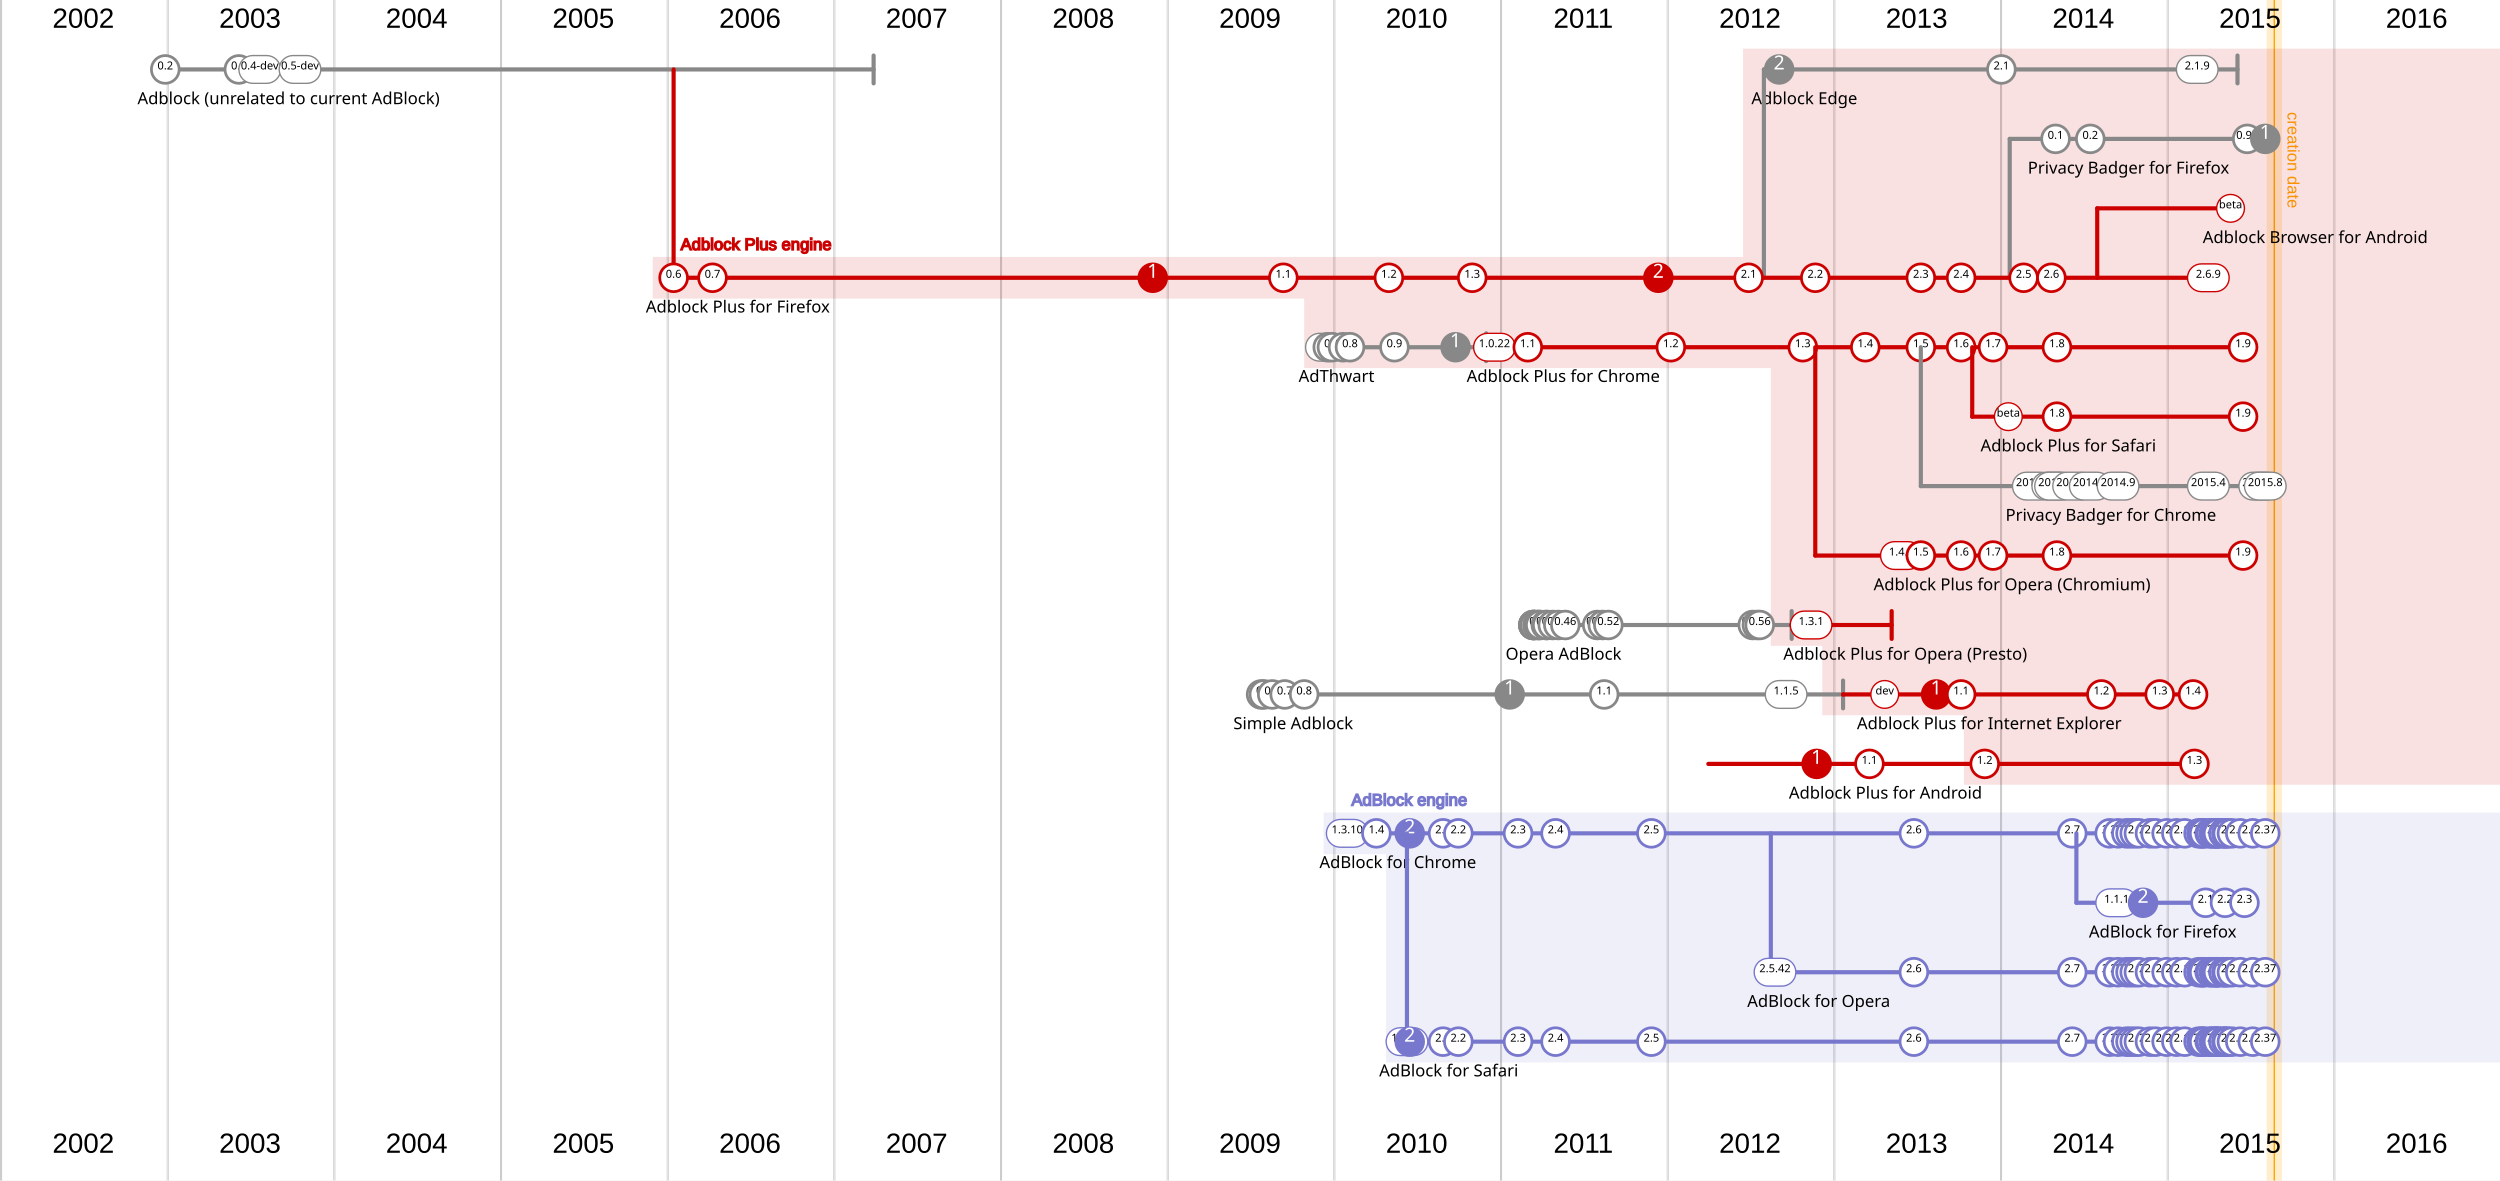
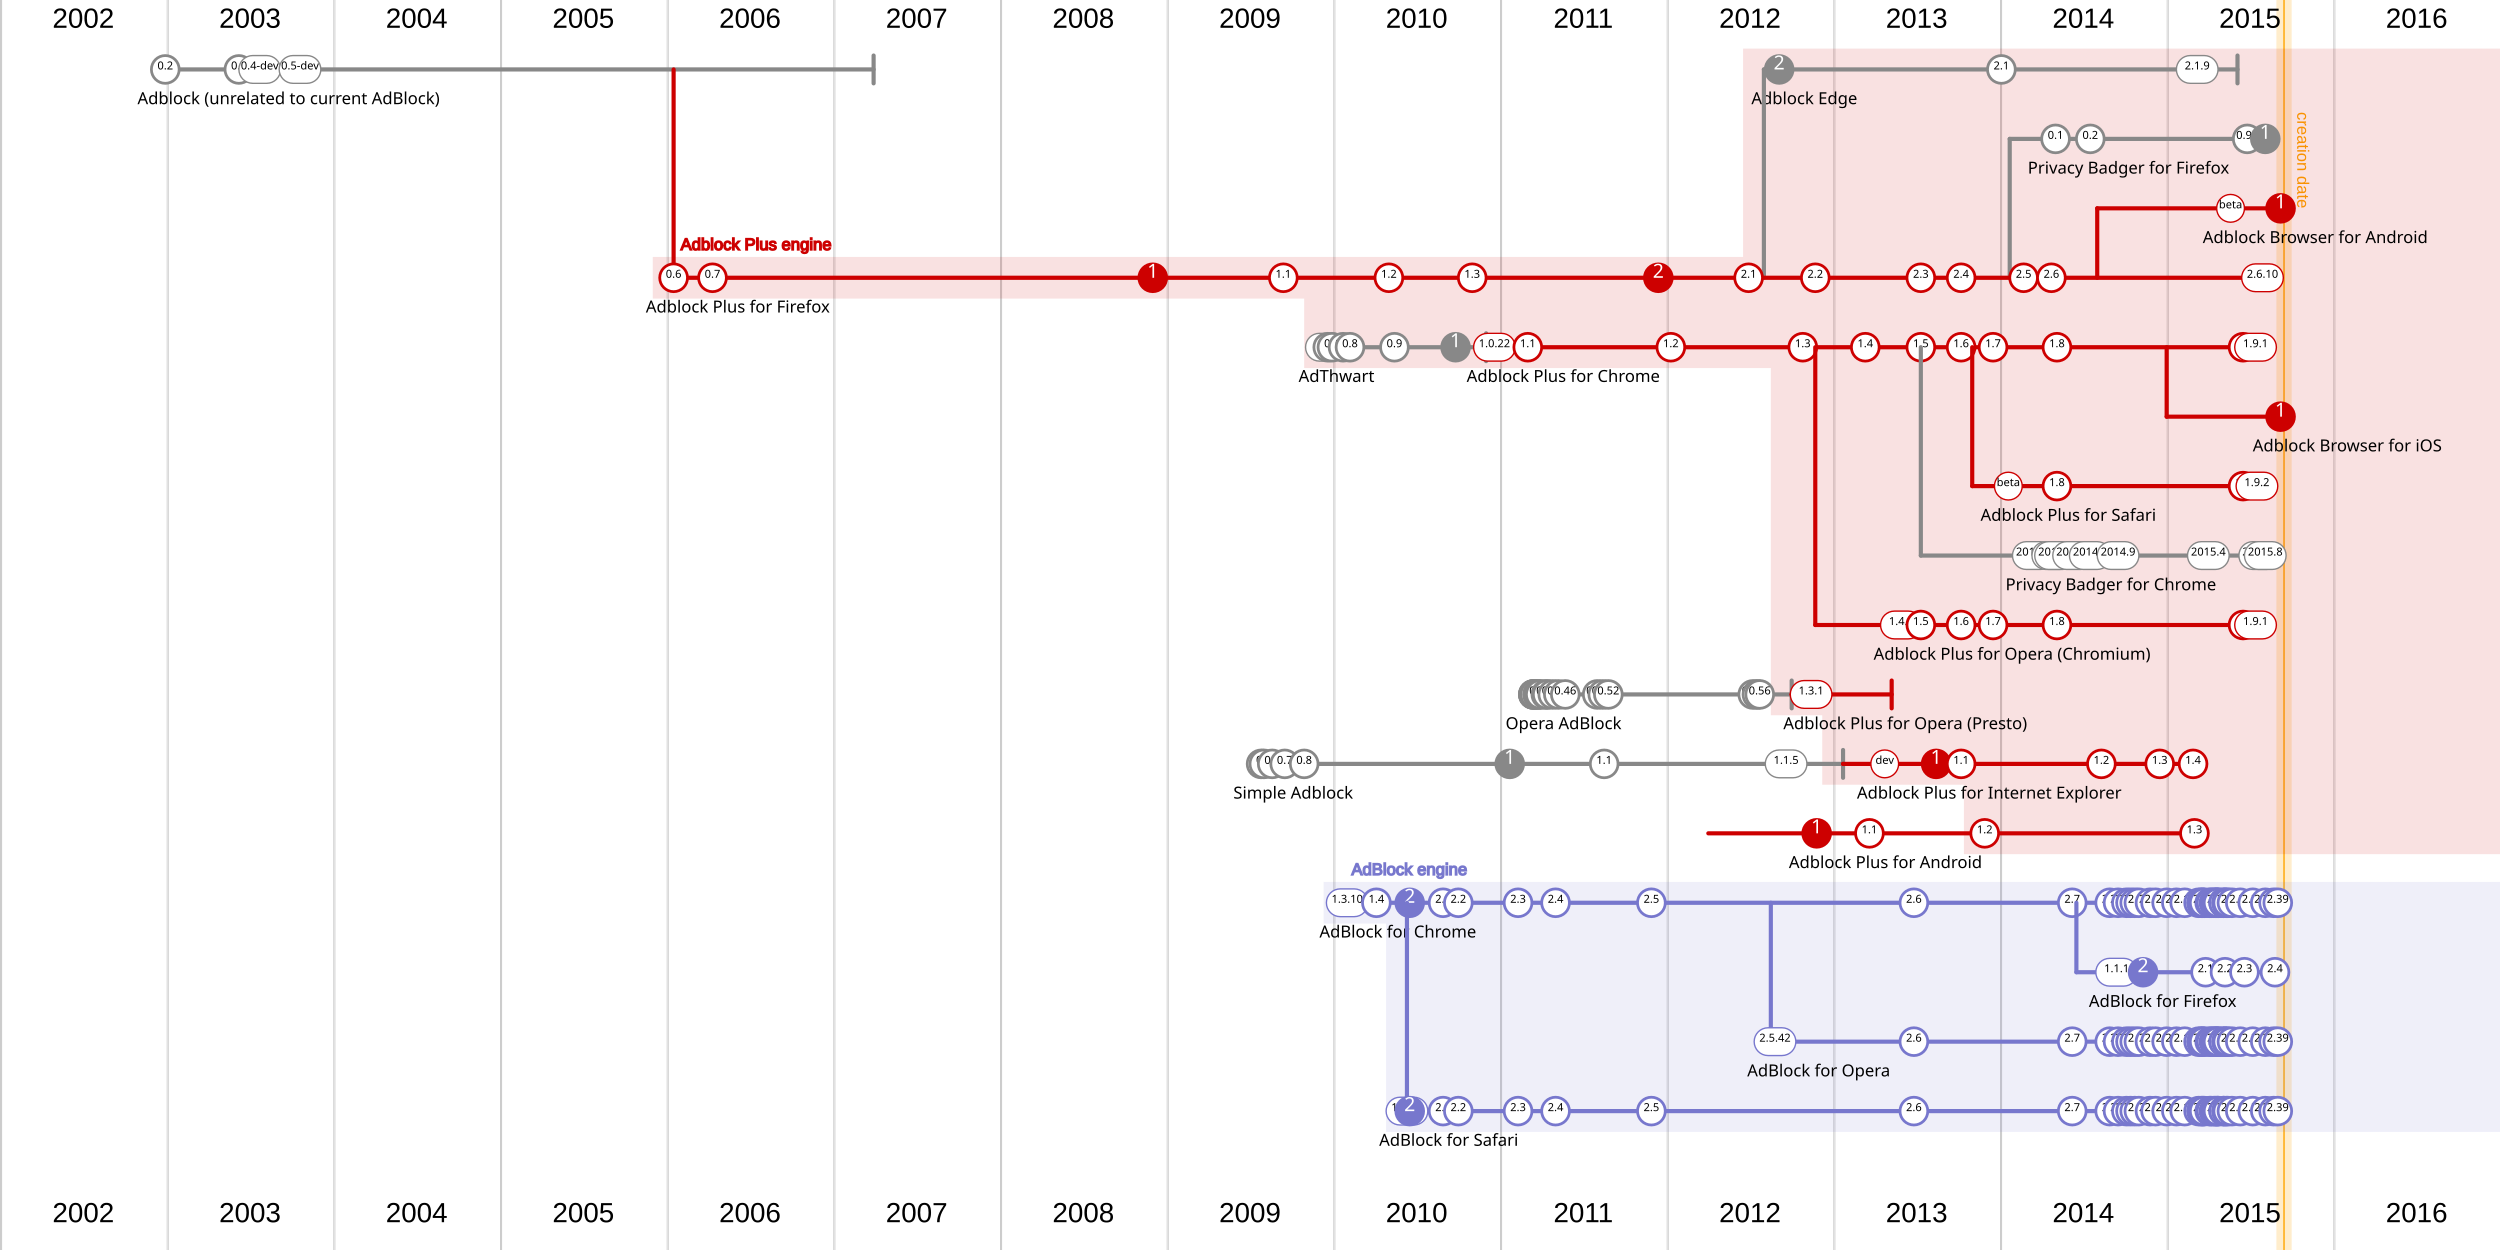
- <svg xmlns="http://www.w3.org/2000/svg" xmlns:xlink="http://www.w3.org/1999/xlink" width="1800" height="850">
+ <svg xmlns="http://www.w3.org/2000/svg" xmlns:xlink="http://www.w3.org/1999/xlink" width="1800" height="900">
  <defs>
    <style type="text/css">
      @namespace xlink url(http://www.w3.org/1999/xlink);
      
      text {
        font-family: "Arial", sans-serif;
        text-align: center;
        color: black;
      }
      
      line {
        stroke-linecap: round;
        stroke-width: 3px;
      }
      
      circle {
        stroke-width: 2px;
        fill: white;
      }
      
      #yearlabels text {
        font-size: 20px;
        text-anchor: middle;
      }
      
      .adblocker, .engine {
        font-size: 12px;
        font-family: sans-serif;
      }
      
      .engine {
        text-anchor: end;
        font-style: italic;
        font-weight: bold;
      }
      
      #longver {
        fill: white;
        transform: translate(-15px, -10px);
      }
      
      use[xlink|href="#longver"] {
        stroke-width: 2px;
      }
      
      .engine-none line,
      .engine-none circle,
      .engine-none use {
        stroke: #888;
      }
      
      .engine-none .version.release-major circle {
        fill: #888;
      }
      
      .engine-adblockplus-core line,
      .engine-adblockplus-core circle,
      .engine-adblockplus-core use {
        stroke: #CD0000;
      }
      
      .engine-adblockplus-core .version.release-major circle {
        fill: #CD0000;
      }
      .engine-adblock line,
      .engine-adblock circle,
      .engine-adblock use {
        stroke: #7777CD;
      }
      
      .engine-adblock .version.release-major circle {
        fill: #7777CD;
      }
      
      .version.release-patch circle,
      .version.release-patch use {
        stroke-width: 1px;
      }
      
      .version text {
        alignment-baseline: central;
        font-family: sans-serif;
        font-size: 8px;
        text-anchor: middle;
      }
      
      .version.release-major text {
        font-family: sans-serif;
        font-size: 14px;
        fill: white;
        text-anchor: middle;
      }
    </style>
    <pattern id="bglines" patternUnits="userSpaceOnUse" width="120" height="100%">
      <line x1="0" x2="0" y2="100%" stroke="#CCC" />
    </pattern>
    <rect id="longver" width="30" height="20" rx="10" />
    <g id="yearlabels">
      <text x="0">2002</text>
      <text x="120">2003</text>
      <text x="240">2004</text>
      <text x="360">2005</text>
      <text x="480">2006</text>
      <text x="600">2007</text>
      <text x="720">2008</text>
      <text x="840">2009</text>
      <text x="960">2010</text>
      <text x="1080">2011</text>
      <text x="1200">2012</text>
      <text x="1320">2013</text>
      <text x="1440">2014</text>
      <text x="1560">2015</text>
      <text x="1680">2016</text>
    </g>
    <g id="original" class="engine-none">
      <a xlink:href="http://adblock.mozdev.org/">
        <text x="0" y="0" dx="99" dy="25" class="adblocker">Adblock (unrelated to current AdBlock)</text>
      </a>
      <line stroke="" x1="111" x2="629" />
      <g class="version release-minor">
        <circle cx="119" r="10" />
        <text x="119" y="0" dy="0">0.2</text>
      </g>
      <g class="version release-minor">
        <circle cx="172" r="10" />
        <text x="172" y="0" dy="0">0.3</text>
      </g>
      <g class="version release-patch">
        <use x="187" xlink:href="#longver" />
        <text x="187" y="0" dy="0">0.4-dev</text>
      </g>
      <g class="version release-patch">
        <use x="216" xlink:href="#longver" />
        <text x="216" y="0" dy="0">0.5-dev</text>
      </g>
      <line stroke="" x1="629" y1="10" x2="629" y2="-10" />
    </g>
    <g id="adblockedge" class="engine-none">
      <a xlink:href="https://bitbucket.org/adstomper/adblockedge/">
        <text x="0" y="0" dx="1261" dy="25" class="adblocker">Adblock Edge</text>
      </a>
      <line stroke="" x1="1270" x2="1611" />
      <line stroke="" x1="1270" x2="1270" y1="0" y2="150" />
      <g class="version release-major">
        <circle cx="1281" r="10" />
        <text x="1281" y="0" dy="0">2</text>
      </g>
      <g class="version release-minor">
        <circle cx="1441" r="10" />
        <text x="1441" y="0" dy="0">2.1</text>
      </g>
      <g class="version release-patch">
        <use x="1582" xlink:href="#longver" />
        <text x="1582" y="0" dy="0">2.1.9</text>
      </g>
      <line stroke="" x1="1611" y1="10" x2="1611" y2="-10" />
    </g>
    <g id="privacybadger-firefox" class="engine-none">
      <a xlink:href="https://www.eff.org/privacybadger">
        <text x="0" y="0" dx="1460" dy="25" class="adblocker">Privacy Badger for Firefox</text>
      </a>
      <line stroke="" x1="1447" x2="1631" />
      <line stroke="" x1="1447" x2="1447" y1="0" y2="100" />
      <g class="version release-minor">
        <circle cx="1480" r="10" />
        <text x="1480" y="0" dy="0">0.1</text>
      </g>
      <g class="version release-minor">
        <circle cx="1505" r="10" />
        <text x="1505" y="0" dy="0">0.2</text>
      </g>
      <g class="version release-minor">
        <circle cx="1618" r="10" />
        <text x="1618" y="0" dy="0">0.99</text>
      </g>
      <g class="version release-major">
        <circle cx="1631" r="10" />
        <text x="1631" y="0" dy="0">1</text>
      </g>
    </g>
    <g id="adblockbrowser-android" class="engine-adblockplus-core">
-       <a xlink:href="https://adblockplus.org/en/adblock-browser">
+       <a xlink:href="https://adblockbrowser.org">
        <text x="0" y="0" dx="1586" dy="25" class="adblocker">Adblock Browser for Android</text>
      </a>
-       <line stroke="" x1="1510" x2="1606" />
+       <line stroke="" x1="1510" x2="1642" />
      <line stroke="" x1="1510" x2="1510" y1="0" y2="50" />
      <g class="version release-patch">
        <circle cx="1606" r="10" />
        <text x="1606" y="0" dy="0">beta</text>
+       </g>
+       <g class="version release-major">
+         <circle cx="1642" r="10" />
+         <text x="1642" y="0" dy="0">1</text>
      </g>
    </g>
    <g id="adblockplus-firefox" class="engine-adblockplus-core">
      <a xlink:href="https://adblockplus.org/en/firefox">
        <text x="0" y="0" dx="465" dy="25" class="adblocker">Adblock Plus for Firefox</text>
      </a>
-       <line stroke="" x1="485" x2="1590" />
+       <line stroke="" x1="485" x2="1629" />
      <line stroke="" x1="485" x2="485" y1="0" y2="-150" />
      <g class="version release-minor">
        <circle cx="485" r="10" />
        <text x="485" y="0" dy="0">0.6</text>
      </g>
      <g class="version release-minor">
        <circle cx="513" r="10" />
        <text x="513" y="0" dy="0">0.7</text>
      </g>
      <g class="version release-major">
        <circle cx="830" r="10" />
        <text x="830" y="0" dy="0">1</text>
      </g>
      <g class="version release-minor">
        <circle cx="924" r="10" />
        <text x="924" y="0" dy="0">1.1</text>
      </g>
      <g class="version release-minor">
        <circle cx="1000" r="10" />
        <text x="1000" y="0" dy="0">1.2</text>
      </g>
      <g class="version release-minor">
        <circle cx="1060" r="10" />
        <text x="1060" y="0" dy="0">1.3</text>
      </g>
      <g class="version release-major">
        <circle cx="1194" r="10" />
        <text x="1194" y="0" dy="0">2</text>
      </g>
      <g class="version release-minor">
        <circle cx="1259" r="10" />
        <text x="1259" y="0" dy="0">2.1</text>
      </g>
      <g class="version release-minor">
        <circle cx="1307" r="10" />
        <text x="1307" y="0" dy="0">2.2</text>
      </g>
      <g class="version release-minor">
        <circle cx="1383" r="10" />
        <text x="1383" y="0" dy="0">2.3</text>
      </g>
      <g class="version release-minor">
        <circle cx="1412" r="10" />
        <text x="1412" y="0" dy="0">2.4</text>
      </g>
      <g class="version release-minor">
        <circle cx="1457" r="10" />
        <text x="1457" y="0" dy="0">2.5</text>
      </g>
      <g class="version release-minor">
        <circle cx="1477" r="10" />
        <text x="1477" y="0" dy="0">2.6</text>
      </g>
      <g class="version release-patch">
-         <use x="1590" xlink:href="#longver" />
-         <text x="1590" y="0" dy="0">2.6.9</text>
+         <use x="1629" xlink:href="#longver" />
+         <text x="1629" y="0" dy="0">2.6.10</text>
      </g>
    </g>
    <g id="adthwart" class="engine-none">
      <a xlink:href="https://code.google.com/p/adthwart/">
        <text x="0" y="0" dx="935" dy="25" class="adblocker">AdThwart</text>
      </a>
      <line stroke="" x1="954" x2="1070" />
      <g class="version release-patch">
        <use x="955" xlink:href="#longver" />
        <text x="955" y="0" dy="0">0.4.8</text>
      </g>
      <g class="version release-minor">
        <circle cx="956" r="10" />
        <text x="956" y="0" dy="0">0.5</text>
      </g>
      <g class="version release-minor">
        <circle cx="959" r="10" />
        <text x="959" y="0" dy="0">0.6</text>
      </g>
      <g class="version release-minor">
        <circle cx="967" r="10" />
        <text x="967" y="0" dy="0">0.7</text>
      </g>
      <g class="version release-minor">
        <circle cx="972" r="10" />
        <text x="972" y="0" dy="0">0.8</text>
      </g>
      <g class="version release-minor">
        <circle cx="1004" r="10" />
        <text x="1004" y="0" dy="0">0.9</text>
      </g>
      <g class="version release-major">
        <circle cx="1048" r="10" />
        <text x="1048" y="0" dy="0">1</text>
      </g>
      <line stroke="" x1="1070" y1="10" x2="1070" y2="-10" />
    </g>
    <g id="adblockplus-chrome" class="engine-adblockplus-core">
      <a xlink:href="https://adblockplus.org/en/chrome">
        <text x="0" y="0" dx="1056" dy="25" class="adblocker">Adblock Plus for Chrome</text>
      </a>
-       <line stroke="" x1="1070" x2="1615" />
+       <line stroke="" x1="1070" x2="1624" />
      <line stroke="" x1="1070" x2="1070" y1="0" y2="0" />
      <g class="version release-patch">
        <use x="1076" xlink:href="#longver" />
        <text x="1076" y="0" dy="0">1.0.22</text>
      </g>
      <g class="version release-minor">
        <circle cx="1100" r="10" />
        <text x="1100" y="0" dy="0">1.1</text>
      </g>
      <g class="version release-minor">
        <circle cx="1203" r="10" />
        <text x="1203" y="0" dy="0">1.2</text>
      </g>
      <g class="version release-minor">
        <circle cx="1298" r="10" />
        <text x="1298" y="0" dy="0">1.3</text>
      </g>
      <g class="version release-minor">
        <circle cx="1343" r="10" />
        <text x="1343" y="0" dy="0">1.4</text>
      </g>
      <g class="version release-minor">
        <circle cx="1383" r="10" />
        <text x="1383" y="0" dy="0">1.5</text>
      </g>
      <g class="version release-minor">
        <circle cx="1412" r="10" />
        <text x="1412" y="0" dy="0">1.6</text>
      </g>
      <g class="version release-minor">
        <circle cx="1435" r="10" />
        <text x="1435" y="0" dy="0">1.7</text>
      </g>
      <g class="version release-minor">
        <circle cx="1481" r="10" />
        <text x="1481" y="0" dy="0">1.8</text>
      </g>
      <g class="version release-minor">
        <circle cx="1615" r="10" />
        <text x="1615" y="0" dy="0">1.9</text>
+       </g>
+       <g class="version release-patch">
+         <use x="1624" xlink:href="#longver" />
+         <text x="1624" y="0" dy="0">1.9.1</text>
+       </g>
+     </g>
+     <g id="adblockbrowser-ios" class="engine-adblockplus-core">
+       <a xlink:href="https://adblockbrowser.org">
+         <text x="0" y="0" dx="1622" dy="25" class="adblocker">Adblock Browser for iOS</text>
+       </a>
+       <line stroke="" x1="1560" x2="1642" />
+       <line stroke="" x1="1560" x2="1560" y1="0" y2="-50" />
+       <g class="version release-major">
+         <circle cx="1642" r="10" />
+         <text x="1642" y="0" dy="0">1</text>
      </g>
    </g>
    <g id="adblockplus-safari" class="engine-adblockplus-core">
      <a xlink:href="https://adblockplus.org/en/safari">
        <text x="0" y="0" dx="1426" dy="25" class="adblocker">Adblock Plus for Safari</text>
      </a>
-       <line stroke="" x1="1420" x2="1615" />
-       <line stroke="" x1="1420" x2="1420" y1="0" y2="-50" />
+       <line stroke="" x1="1420" x2="1625" />
+       <line stroke="" x1="1420" x2="1420" y1="0" y2="-100" />
      <g class="version release-patch">
        <circle cx="1446" r="10" />
        <text x="1446" y="0" dy="0">beta</text>
      </g>
      <g class="version release-minor">
        <circle cx="1481" r="10" />
        <text x="1481" y="0" dy="0">1.8</text>
      </g>
      <g class="version release-minor">
        <circle cx="1615" r="10" />
        <text x="1615" y="0" dy="0">1.9</text>
+       </g>
+       <g class="version release-patch">
+         <use x="1625" xlink:href="#longver" />
+         <text x="1625" y="0" dy="0">1.9.2</text>
      </g>
    </g>
    <g id="privacybadger-chrome" class="engine-none">
      <a xlink:href="https://www.eff.org/privacybadger">
        <text x="0" y="0" dx="1444" dy="25" class="adblocker">Privacy Badger for Chrome</text>
      </a>
      <line stroke="" x1="1383" x2="1631" />
-       <line stroke="" x1="1383" x2="1383" y1="0" y2="-100" />
+       <line stroke="" x1="1383" x2="1383" y1="0" y2="-150" />
      <g class="version release-minor">
        <use x="1464" xlink:href="#longver" />
        <text x="1464" y="0" dy="0">2014.3</text>
      </g>
      <g class="version release-minor">
        <use x="1478" xlink:href="#longver" />
        <text x="1478" y="0" dy="0">2014.4</text>
      </g>
      <g class="version release-minor">
        <use x="1480" xlink:href="#longver" />
        <text x="1480" y="0" dy="0">2014.5</text>
      </g>
      <g class="version release-minor">
        <use x="1493" xlink:href="#longver" />
        <text x="1493" y="0" dy="0">2014.6</text>
      </g>
      <g class="version release-minor">
        <use x="1505" xlink:href="#longver" />
        <text x="1505" y="0" dy="0">2014.7</text>
      </g>
      <g class="version release-minor">
        <use x="1525" xlink:href="#longver" />
        <text x="1525" y="0" dy="0">2014.9</text>
      </g>
      <g class="version release-minor">
        <use x="1590" xlink:href="#longver" />
        <text x="1590" y="0" dy="0">2015.4</text>
      </g>
      <g class="version release-minor">
        <use x="1627" xlink:href="#longver" />
        <text x="1627" y="0" dy="0">2015.7</text>
      </g>
      <g class="version release-minor">
        <use x="1631" xlink:href="#longver" />
        <text x="1631" y="0" dy="0">2015.8</text>
      </g>
    </g>
    <g id="adblockplus-opera-chromium" class="engine-adblockplus-core">
      <a xlink:href="https://adblockplus.org/en/opera">
        <text x="0" y="0" dx="1349" dy="25" class="adblocker">Adblock Plus for Opera (Chromium)</text>
      </a>
-       <line stroke="" x1="1307" x2="1615" />
-       <line stroke="" x1="1307" x2="1307" y1="0" y2="-150" />
+       <line stroke="" x1="1307" x2="1624" />
+       <line stroke="" x1="1307" x2="1307" y1="0" y2="-200" />
      <g class="version release-patch">
        <use x="1369" xlink:href="#longver" />
        <text x="1369" y="0" dy="0">1.4.1</text>
      </g>
      <g class="version release-minor">
        <circle cx="1383" r="10" />
        <text x="1383" y="0" dy="0">1.5</text>
      </g>
      <g class="version release-minor">
        <circle cx="1412" r="10" />
        <text x="1412" y="0" dy="0">1.6</text>
      </g>
      <g class="version release-minor">
        <circle cx="1435" r="10" />
        <text x="1435" y="0" dy="0">1.7</text>
      </g>
      <g class="version release-minor">
        <circle cx="1481" r="10" />
        <text x="1481" y="0" dy="0">1.8</text>
      </g>
      <g class="version release-minor">
        <circle cx="1615" r="10" />
        <text x="1615" y="0" dy="0">1.9</text>
+       </g>
+       <g class="version release-patch">
+         <use x="1624" xlink:href="#longver" />
+         <text x="1624" y="0" dy="0">1.9.1</text>
      </g>
    </g>
    <g id="opera-adblock" class="engine-none">
      <a xlink:href="">
        <text x="0" y="0" dx="1084" dy="25" class="adblocker">Opera AdBlock</text>
      </a>
      <line stroke="" x1="1104" x2="1290" />
      <g class="version release-minor">
        <circle cx="1104" r="10" />
        <text x="1104" y="0" dy="0">0.12</text>
      </g>
      <g class="version release-minor">
        <circle cx="1104" r="10" />
        <text x="1104" y="0" dy="0">0.13</text>
      </g>
      <g class="version release-minor">
        <circle cx="1104" r="10" />
        <text x="1104" y="0" dy="0">0.14</text>
      </g>
      <g class="version release-minor">
        <circle cx="1105" r="10" />
        <text x="1105" y="0" dy="0">0.23</text>
      </g>
      <g class="version release-minor">
        <circle cx="1107" r="10" />
        <text x="1107" y="0" dy="0">0.27</text>
      </g>
      <g class="version release-minor">
        <circle cx="1108" r="10" />
        <text x="1108" y="0" dy="0">0.32</text>
      </g>
      <g class="version release-minor">
        <circle cx="1109" r="10" />
        <text x="1109" y="0" dy="0">0.34</text>
      </g>
      <g class="version release-minor">
        <circle cx="1113" r="10" />
        <text x="1113" y="0" dy="0">0.37</text>
      </g>
      <g class="version release-minor">
        <circle cx="1114" r="10" />
        <text x="1114" y="0" dy="0">0.38</text>
      </g>
      <g class="version release-minor">
        <circle cx="1118" r="10" />
        <text x="1118" y="0" dy="0">0.43</text>
      </g>
      <g class="version release-minor">
        <circle cx="1122" r="10" />
        <text x="1122" y="0" dy="0">0.44</text>
      </g>
      <g class="version release-minor">
        <circle cx="1127" r="10" />
        <text x="1127" y="0" dy="0">0.46</text>
      </g>
      <g class="version release-minor">
        <circle cx="1150" r="10" />
        <text x="1150" y="0" dy="0">0.50</text>
      </g>
      <g class="version release-minor">
        <circle cx="1154" r="10" />
        <text x="1154" y="0" dy="0">0.51</text>
      </g>
      <g class="version release-minor">
        <circle cx="1158" r="10" />
        <text x="1158" y="0" dy="0">0.52</text>
      </g>
      <g class="version release-minor">
        <circle cx="1262" r="10" />
        <text x="1262" y="0" dy="0">0.54</text>
      </g>
      <g class="version release-minor">
        <circle cx="1265" r="10" />
        <text x="1265" y="0" dy="0">0.55</text>
      </g>
      <g class="version release-minor">
        <circle cx="1267" r="10" />
        <text x="1267" y="0" dy="0">0.56</text>
      </g>
      <line stroke="" x1="1290" y1="10" x2="1290" y2="-10" />
    </g>
    <g id="adblockplus-opera-presto" class="engine-adblockplus-core">
      <a xlink:href="https://adblockplus.org/en/opera">
        <text x="0" y="0" dx="1284" dy="25" class="adblocker">Adblock Plus for Opera (Presto)</text>
      </a>
      <line stroke="" x1="1290" x2="1362" />
      <line stroke="" x1="1290" x2="1290" y1="0" y2="0" />
      <g class="version release-patch">
        <use x="1304" xlink:href="#longver" />
        <text x="1304" y="0" dy="0">1.3.1</text>
      </g>
      <line stroke="" x1="1362" y1="10" x2="1362" y2="-10" />
    </g>
    <g id="simpleadblock" class="engine-none">
      <a xlink:href="http://simple-adblock.com/releases/ and https://hg.adblockplus.org/adblockplusie">
        <text x="0" y="0" dx="888" dy="25" class="adblocker">Simple Adblock</text>
      </a>
      <line stroke="" x1="908" x2="1327" />
      <g class="version release-minor">
        <circle cx="908" r="10" />
        <text x="908" y="0" dy="0">0.4</text>
      </g>
      <g class="version release-minor">
        <circle cx="910" r="10" />
        <text x="910" y="0" dy="0">0.5</text>
      </g>
      <g class="version release-minor">
        <circle cx="916" r="10" />
        <text x="916" y="0" dy="0">0.6</text>
      </g>
      <g class="version release-minor">
        <circle cx="925" r="10" />
        <text x="925" y="0" dy="0">0.7</text>
      </g>
      <g class="version release-minor">
        <circle cx="939" r="10" />
        <text x="939" y="0" dy="0">0.8</text>
      </g>
      <g class="version release-major">
        <circle cx="1087" r="10" />
        <text x="1087" y="0" dy="0">1</text>
      </g>
      <g class="version release-minor">
        <circle cx="1155" r="10" />
        <text x="1155" y="0" dy="0">1.1</text>
      </g>
      <g class="version release-patch">
        <use x="1286" xlink:href="#longver" />
        <text x="1286" y="0" dy="0">1.1.5</text>
      </g>
      <line stroke="" x1="1327" y1="10" x2="1327" y2="-10" />
    </g>
    <g id="adblockplus-ie" class="engine-adblockplus-core">
      <a xlink:href="https://adblockplus.org/en/internet-explorer">
        <text x="0" y="0" dx="1337" dy="25" class="adblocker">Adblock Plus for Internet Explorer</text>
      </a>
      <line stroke="" x1="1327" x2="1579" />
      <line stroke="" x1="1327" x2="1327" y1="0" y2="0" />
      <g class="version release-patch">
        <circle cx="1357" r="10" />
        <text x="1357" y="0" dy="0">dev</text>
      </g>
      <g class="version release-major">
        <circle cx="1394" r="10" />
        <text x="1394" y="0" dy="0">1</text>
      </g>
      <g class="version release-minor">
        <circle cx="1412" r="10" />
        <text x="1412" y="0" dy="0">1.1</text>
      </g>
      <g class="version release-minor">
        <circle cx="1513" r="10" />
        <text x="1513" y="0" dy="0">1.2</text>
      </g>
      <g class="version release-minor">
        <circle cx="1555" r="10" />
        <text x="1555" y="0" dy="0">1.3</text>
      </g>
      <g class="version release-minor">
        <circle cx="1579" r="10" />
        <text x="1579" y="0" dy="0">1.4</text>
      </g>
    </g>
    <g id="adblockplus-android" class="engine-adblockplus-core">
      <a xlink:href="https://adblockplus.org/en/android">
        <text x="0" y="0" dx="1288" dy="25" class="adblocker">Adblock Plus for Android</text>
      </a>
      <line stroke="" x1="1230" x2="1580" />
      <g class="version release-major">
        <circle cx="1308" r="10" />
        <text x="1308" y="0" dy="0">1</text>
      </g>
      <g class="version release-minor">
        <circle cx="1346" r="10" />
        <text x="1346" y="0" dy="0">1.1</text>
      </g>
      <g class="version release-minor">
        <circle cx="1429" r="10" />
        <text x="1429" y="0" dy="0">1.2</text>
      </g>
      <g class="version release-minor">
        <circle cx="1580" r="10" />
        <text x="1580" y="0" dy="0">1.3</text>
      </g>
    </g>
    <g id="adblock-chrome" class="engine-adblock">
      <a xlink:href="https://getadblock.com/">
        <text x="0" y="0" dx="950" dy="25" class="adblocker">AdBlock for Chrome</text>
      </a>
-       <line stroke="" x1="968" x2="1631" />
+       <line stroke="" x1="968" x2="1640" />
      <g class="version release-patch">
        <use x="970" xlink:href="#longver" />
        <text x="970" y="0" dy="0">1.3.10</text>
      </g>
      <g class="version release-minor">
        <circle cx="991" r="10" />
        <text x="991" y="0" dy="0">1.4</text>
      </g>
      <g class="version release-major">
        <circle cx="1015" r="10" />
        <text x="1015" y="0" dy="0">2</text>
      </g>
      <g class="version release-minor">
        <circle cx="1039" r="10" />
        <text x="1039" y="0" dy="0">2.1</text>
      </g>
      <g class="version release-minor">
        <circle cx="1050" r="10" />
        <text x="1050" y="0" dy="0">2.2</text>
      </g>
      <g class="version release-minor">
        <circle cx="1093" r="10" />
        <text x="1093" y="0" dy="0">2.3</text>
      </g>
      <g class="version release-minor">
        <circle cx="1120" r="10" />
        <text x="1120" y="0" dy="0">2.4</text>
      </g>
      <g class="version release-minor">
        <circle cx="1189" r="10" />
        <text x="1189" y="0" dy="0">2.5</text>
      </g>
      <g class="version release-minor">
        <circle cx="1378" r="10" />
        <text x="1378" y="0" dy="0">2.6</text>
      </g>
      <g class="version release-minor">
        <circle cx="1492" r="10" />
        <text x="1492" y="0" dy="0">2.7</text>
      </g>
      <g class="version release-minor">
        <circle cx="1519" r="10" />
        <text x="1519" y="0" dy="0">2.8</text>
      </g>
      <g class="version release-minor">
        <circle cx="1525" r="10" />
        <text x="1525" y="0" dy="0">2.9</text>
      </g>
      <g class="version release-minor">
        <circle cx="1531" r="10" />
        <text x="1531" y="0" dy="0">2.10</text>
      </g>
      <g class="version release-minor">
        <circle cx="1534" r="10" />
        <text x="1534" y="0" dy="0">2.11</text>
      </g>
      <g class="version release-minor">
        <circle cx="1537" r="10" />
        <text x="1537" y="0" dy="0">2.12</text>
      </g>
      <g class="version release-minor">
        <circle cx="1540" r="10" />
        <text x="1540" y="0" dy="0">2.13</text>
      </g>
      <g class="version release-minor">
        <circle cx="1548" r="10" />
        <text x="1548" y="0" dy="0">2.14</text>
      </g>
      <g class="version release-minor">
        <circle cx="1552" r="10" />
        <text x="1552" y="0" dy="0">2.15</text>
      </g>
      <g class="version release-minor">
        <circle cx="1560" r="10" />
        <text x="1560" y="0" dy="0">2.16</text>
      </g>
      <g class="version release-minor">
        <circle cx="1567" r="10" />
        <text x="1567" y="0" dy="0">2.17</text>
      </g>
      <g class="version release-minor">
        <circle cx="1573" r="10" />
        <text x="1573" y="0" dy="0">2.18</text>
      </g>
      <g class="version release-minor">
        <circle cx="1583" r="10" />
        <text x="1583" y="0" dy="0">2.19</text>
      </g>
      <g class="version release-minor">
        <circle cx="1585" r="10" />
        <text x="1585" y="0" dy="0">2.20</text>
      </g>
      <g class="version release-minor">
        <circle cx="1586" r="10" />
        <text x="1586" y="0" dy="0">2.21</text>
      </g>
      <g class="version release-minor">
        <circle cx="1587" r="10" />
        <text x="1587" y="0" dy="0">2.22</text>
      </g>
      <g class="version release-minor">
        <circle cx="1591" r="10" />
        <text x="1591" y="0" dy="0">2.23</text>
      </g>
      <g class="version release-minor">
        <circle cx="1592" r="10" />
        <text x="1592" y="0" dy="0">2.24</text>
      </g>
      <g class="version release-minor">
        <circle cx="1594" r="10" />
        <text x="1594" y="0" dy="0">2.25</text>
      </g>
      <g class="version release-minor">
        <circle cx="1595" r="10" />
        <text x="1595" y="0" dy="0">2.26</text>
      </g>
      <g class="version release-minor">
        <circle cx="1596" r="10" />
        <text x="1596" y="0" dy="0">2.27</text>
      </g>
      <g class="version release-minor">
        <circle cx="1597" r="10" />
        <text x="1597" y="0" dy="0">2.28</text>
      </g>
      <g class="version release-minor">
        <circle cx="1597" r="10" />
        <text x="1597" y="0" dy="0">2.29</text>
      </g>
      <g class="version release-minor">
        <circle cx="1601" r="10" />
        <text x="1601" y="0" dy="0">2.30</text>
      </g>
      <g class="version release-minor">
        <circle cx="1601" r="10" />
        <text x="1601" y="0" dy="0">2.31</text>
      </g>
      <g class="version release-minor">
        <circle cx="1603" r="10" />
        <text x="1603" y="0" dy="0">2.32</text>
      </g>
      <g class="version release-minor">
        <circle cx="1604" r="10" />
        <text x="1604" y="0" dy="0">2.33</text>
      </g>
      <g class="version release-minor">
        <circle cx="1607" r="10" />
        <text x="1607" y="0" dy="0">2.34</text>
      </g>
      <g class="version release-minor">
        <circle cx="1613" r="10" />
        <text x="1613" y="0" dy="0">2.35</text>
      </g>
      <g class="version release-minor">
        <circle cx="1622" r="10" />
        <text x="1622" y="0" dy="0">2.36</text>
      </g>
      <g class="version release-minor">
        <circle cx="1631" r="10" />
        <text x="1631" y="0" dy="0">2.37</text>
      </g>
+       <g class="version release-minor">
+         <circle cx="1637" r="10" />
+         <text x="1637" y="0" dy="0">2.38</text>
+       </g>
+       <g class="version release-minor">
+         <circle cx="1640" r="10" />
+         <text x="1640" y="0" dy="0">2.39</text>
+       </g>
    </g>
    <g id="adblock-firefox" class="engine-adblock">
      <a xlink:href="https://getadblock.com/">
        <text x="0" y="0" dx="1504" dy="25" class="adblocker">AdBlock for Firefox</text>
      </a>
-       <line stroke="" x1="1495" x2="1616" />
+       <line stroke="" x1="1495" x2="1638" />
      <line stroke="" x1="1495" x2="1495" y1="0" y2="-50" />
      <g class="version release-patch">
        <use x="1524" xlink:href="#longver" />
        <text x="1524" y="0" dy="0">1.1.1</text>
      </g>
      <g class="version release-major">
        <circle cx="1543" r="10" />
        <text x="1543" y="0" dy="0">2</text>
      </g>
      <g class="version release-minor">
        <circle cx="1588" r="10" />
        <text x="1588" y="0" dy="0">2.1</text>
      </g>
      <g class="version release-minor">
        <circle cx="1602" r="10" />
        <text x="1602" y="0" dy="0">2.2</text>
      </g>
      <g class="version release-minor">
        <circle cx="1616" r="10" />
        <text x="1616" y="0" dy="0">2.3</text>
      </g>
+       <g class="version release-minor">
+         <circle cx="1638" r="10" />
+         <text x="1638" y="0" dy="0">2.4</text>
+       </g>
    </g>
    <g id="adblock-opera" class="engine-adblock">
      <a xlink:href="https://getadblock.com/">
        <text x="0" y="0" dx="1258" dy="25" class="adblocker">AdBlock for Opera</text>
      </a>
-       <line stroke="" x1="1275" x2="1631" />
+       <line stroke="" x1="1275" x2="1640" />
      <line stroke="" x1="1275" x2="1275" y1="0" y2="-100" />
      <g class="version release-patch">
        <use x="1278" xlink:href="#longver" />
        <text x="1278" y="0" dy="0">2.5.42</text>
      </g>
      <g class="version release-minor">
        <circle cx="1378" r="10" />
        <text x="1378" y="0" dy="0">2.6</text>
      </g>
      <g class="version release-minor">
        <circle cx="1492" r="10" />
        <text x="1492" y="0" dy="0">2.7</text>
      </g>
      <g class="version release-minor">
        <circle cx="1519" r="10" />
        <text x="1519" y="0" dy="0">2.8</text>
      </g>
      <g class="version release-minor">
        <circle cx="1525" r="10" />
        <text x="1525" y="0" dy="0">2.9</text>
      </g>
      <g class="version release-minor">
        <circle cx="1531" r="10" />
        <text x="1531" y="0" dy="0">2.10</text>
      </g>
      <g class="version release-minor">
        <circle cx="1534" r="10" />
        <text x="1534" y="0" dy="0">2.11</text>
      </g>
      <g class="version release-minor">
        <circle cx="1537" r="10" />
        <text x="1537" y="0" dy="0">2.12</text>
      </g>
      <g class="version release-minor">
        <circle cx="1540" r="10" />
        <text x="1540" y="0" dy="0">2.13</text>
      </g>
      <g class="version release-minor">
        <circle cx="1548" r="10" />
        <text x="1548" y="0" dy="0">2.14</text>
      </g>
      <g class="version release-minor">
        <circle cx="1552" r="10" />
        <text x="1552" y="0" dy="0">2.15</text>
      </g>
      <g class="version release-minor">
        <circle cx="1560" r="10" />
        <text x="1560" y="0" dy="0">2.16</text>
      </g>
      <g class="version release-minor">
        <circle cx="1567" r="10" />
        <text x="1567" y="0" dy="0">2.17</text>
      </g>
      <g class="version release-minor">
        <circle cx="1573" r="10" />
        <text x="1573" y="0" dy="0">2.18</text>
      </g>
      <g class="version release-minor">
        <circle cx="1583" r="10" />
        <text x="1583" y="0" dy="0">2.19</text>
      </g>
      <g class="version release-minor">
        <circle cx="1585" r="10" />
        <text x="1585" y="0" dy="0">2.20</text>
      </g>
      <g class="version release-minor">
        <circle cx="1586" r="10" />
        <text x="1586" y="0" dy="0">2.21</text>
      </g>
      <g class="version release-minor">
        <circle cx="1587" r="10" />
        <text x="1587" y="0" dy="0">2.22</text>
      </g>
      <g class="version release-minor">
        <circle cx="1591" r="10" />
        <text x="1591" y="0" dy="0">2.23</text>
      </g>
      <g class="version release-minor">
        <circle cx="1592" r="10" />
        <text x="1592" y="0" dy="0">2.24</text>
      </g>
      <g class="version release-minor">
        <circle cx="1594" r="10" />
        <text x="1594" y="0" dy="0">2.25</text>
      </g>
      <g class="version release-minor">
        <circle cx="1595" r="10" />
        <text x="1595" y="0" dy="0">2.26</text>
      </g>
      <g class="version release-minor">
        <circle cx="1596" r="10" />
        <text x="1596" y="0" dy="0">2.27</text>
      </g>
      <g class="version release-minor">
        <circle cx="1597" r="10" />
        <text x="1597" y="0" dy="0">2.28</text>
      </g>
      <g class="version release-minor">
        <circle cx="1597" r="10" />
        <text x="1597" y="0" dy="0">2.29</text>
      </g>
      <g class="version release-minor">
        <circle cx="1601" r="10" />
        <text x="1601" y="0" dy="0">2.30</text>
      </g>
      <g class="version release-minor">
        <circle cx="1601" r="10" />
        <text x="1601" y="0" dy="0">2.31</text>
      </g>
      <g class="version release-minor">
        <circle cx="1603" r="10" />
        <text x="1603" y="0" dy="0">2.32</text>
      </g>
      <g class="version release-minor">
        <circle cx="1604" r="10" />
        <text x="1604" y="0" dy="0">2.33</text>
      </g>
      <g class="version release-minor">
        <circle cx="1607" r="10" />
        <text x="1607" y="0" dy="0">2.34</text>
      </g>
      <g class="version release-minor">
        <circle cx="1613" r="10" />
        <text x="1613" y="0" dy="0">2.35</text>
      </g>
      <g class="version release-minor">
        <circle cx="1622" r="10" />
        <text x="1622" y="0" dy="0">2.36</text>
      </g>
      <g class="version release-minor">
        <circle cx="1631" r="10" />
        <text x="1631" y="0" dy="0">2.37</text>
+       </g>
+       <g class="version release-minor">
+         <circle cx="1637" r="10" />
+         <text x="1637" y="0" dy="0">2.38</text>
+       </g>
+       <g class="version release-minor">
+         <circle cx="1640" r="10" />
+         <text x="1640" y="0" dy="0">2.39</text>
      </g>
    </g>
    <g id="adblock-safari" class="engine-adblock">
      <a xlink:href="https://getadblock.com/">
        <text x="0" y="0" dx="993" dy="25" class="adblocker">AdBlock for Safari</text>
      </a>
-       <line stroke="" x1="1013" x2="1631" />
+       <line stroke="" x1="1013" x2="1640" />
      <line stroke="" x1="1013" x2="1013" y1="0" y2="-150" />
      <g class="version release-patch">
        <use x="1013" xlink:href="#longver" />
        <text x="1013" y="0" dy="0">1.4.31</text>
      </g>
      <g class="version release-major">
        <circle cx="1015" r="10" />
        <text x="1015" y="0" dy="0">2</text>
      </g>
      <g class="version release-minor">
        <circle cx="1039" r="10" />
        <text x="1039" y="0" dy="0">2.1</text>
      </g>
      <g class="version release-minor">
        <circle cx="1050" r="10" />
        <text x="1050" y="0" dy="0">2.2</text>
      </g>
      <g class="version release-minor">
        <circle cx="1093" r="10" />
        <text x="1093" y="0" dy="0">2.3</text>
      </g>
      <g class="version release-minor">
        <circle cx="1120" r="10" />
        <text x="1120" y="0" dy="0">2.4</text>
      </g>
      <g class="version release-minor">
        <circle cx="1189" r="10" />
        <text x="1189" y="0" dy="0">2.5</text>
      </g>
      <g class="version release-minor">
        <circle cx="1378" r="10" />
        <text x="1378" y="0" dy="0">2.6</text>
      </g>
      <g class="version release-minor">
        <circle cx="1492" r="10" />
        <text x="1492" y="0" dy="0">2.7</text>
      </g>
      <g class="version release-minor">
        <circle cx="1519" r="10" />
        <text x="1519" y="0" dy="0">2.8</text>
      </g>
      <g class="version release-minor">
        <circle cx="1525" r="10" />
        <text x="1525" y="0" dy="0">2.9</text>
      </g>
      <g class="version release-minor">
        <circle cx="1531" r="10" />
        <text x="1531" y="0" dy="0">2.10</text>
      </g>
      <g class="version release-minor">
        <circle cx="1534" r="10" />
        <text x="1534" y="0" dy="0">2.11</text>
      </g>
      <g class="version release-minor">
        <circle cx="1537" r="10" />
        <text x="1537" y="0" dy="0">2.12</text>
      </g>
      <g class="version release-minor">
        <circle cx="1540" r="10" />
        <text x="1540" y="0" dy="0">2.13</text>
      </g>
      <g class="version release-minor">
        <circle cx="1548" r="10" />
        <text x="1548" y="0" dy="0">2.14</text>
      </g>
      <g class="version release-minor">
        <circle cx="1552" r="10" />
        <text x="1552" y="0" dy="0">2.15</text>
      </g>
      <g class="version release-minor">
        <circle cx="1560" r="10" />
        <text x="1560" y="0" dy="0">2.16</text>
      </g>
      <g class="version release-minor">
        <circle cx="1567" r="10" />
        <text x="1567" y="0" dy="0">2.17</text>
      </g>
      <g class="version release-minor">
        <circle cx="1573" r="10" />
        <text x="1573" y="0" dy="0">2.18</text>
      </g>
      <g class="version release-minor">
        <circle cx="1583" r="10" />
        <text x="1583" y="0" dy="0">2.19</text>
      </g>
      <g class="version release-minor">
        <circle cx="1585" r="10" />
        <text x="1585" y="0" dy="0">2.20</text>
      </g>
      <g class="version release-minor">
        <circle cx="1586" r="10" />
        <text x="1586" y="0" dy="0">2.21</text>
      </g>
      <g class="version release-minor">
        <circle cx="1587" r="10" />
        <text x="1587" y="0" dy="0">2.22</text>
      </g>
      <g class="version release-minor">
        <circle cx="1591" r="10" />
        <text x="1591" y="0" dy="0">2.23</text>
      </g>
      <g class="version release-minor">
        <circle cx="1592" r="10" />
        <text x="1592" y="0" dy="0">2.24</text>
      </g>
      <g class="version release-minor">
        <circle cx="1594" r="10" />
        <text x="1594" y="0" dy="0">2.25</text>
      </g>
      <g class="version release-minor">
        <circle cx="1595" r="10" />
        <text x="1595" y="0" dy="0">2.26</text>
      </g>
      <g class="version release-minor">
        <circle cx="1596" r="10" />
        <text x="1596" y="0" dy="0">2.27</text>
      </g>
      <g class="version release-minor">
        <circle cx="1597" r="10" />
        <text x="1597" y="0" dy="0">2.28</text>
      </g>
      <g class="version release-minor">
        <circle cx="1597" r="10" />
        <text x="1597" y="0" dy="0">2.29</text>
      </g>
      <g class="version release-minor">
        <circle cx="1601" r="10" />
        <text x="1601" y="0" dy="0">2.30</text>
      </g>
      <g class="version release-minor">
        <circle cx="1601" r="10" />
        <text x="1601" y="0" dy="0">2.31</text>
      </g>
      <g class="version release-minor">
        <circle cx="1603" r="10" />
        <text x="1603" y="0" dy="0">2.32</text>
      </g>
      <g class="version release-minor">
        <circle cx="1604" r="10" />
        <text x="1604" y="0" dy="0">2.33</text>
      </g>
      <g class="version release-minor">
        <circle cx="1607" r="10" />
        <text x="1607" y="0" dy="0">2.34</text>
      </g>
      <g class="version release-minor">
        <circle cx="1613" r="10" />
        <text x="1613" y="0" dy="0">2.35</text>
      </g>
      <g class="version release-minor">
        <circle cx="1622" r="10" />
        <text x="1622" y="0" dy="0">2.36</text>
      </g>
      <g class="version release-minor">
        <circle cx="1631" r="10" />
        <text x="1631" y="0" dy="0">2.37</text>
      </g>
+       <g class="version release-minor">
+         <circle cx="1637" r="10" />
+         <text x="1637" y="0" dy="0">2.38</text>
+       </g>
+       <g class="version release-minor">
+         <circle cx="1640" r="10" />
+         <text x="1640" y="0" dy="0">2.39</text>
+       </g>
    </g>
    <g id="adblockplus-core">
      <text x="490" y="180" dy="0" fill="#CD0000" stroke="#CD0000">Adblock Plus engine</text>
-       <polygon points="1800,35 1255,35 1255,65 1255,185 470,185 470,215 939,215 939,235 939,265 1055,265 1055,235 1055,265 1275,265 1275,435 1275,465 1312,465 1312,485 1312,515 1414,515 1414,535 1414,565 1800,565 " fill="#CD0000" opacity="0.12" />
+       <polygon points="1800,35 1255,35 1255,65 1255,185 470,185 470,215 939,215 939,235 939,265 1055,265 1055,235 1055,265 1275,265 1275,485 1275,515 1312,515 1312,535 1312,565 1414,565 1414,585 1414,615 1800,615 " fill="#CD0000" opacity="0.12" />
    </g>
    <g id="adblock">
-       <text x="973" y="580" dy="0" fill="#7777CD" stroke="#7777CD">AdBlock engine</text>
-       <polygon points="1800,585 953,585 953,615 998,615 998,735 998,765 1800,765 " fill="#7777CD" opacity="0.12" />
+       <text x="973" y="630" dy="0" fill="#7777CD" stroke="#7777CD">AdBlock engine</text>
+       <polygon points="1800,635 953,635 953,665 998,665 998,785 998,815 1800,815 " fill="#7777CD" opacity="0.12" />
    </g>
    <g id="content">
      <use x="60" y="20" xlink:href="#yearlabels" />
      <use x="60" y="100%" transform="translate(0, -20)" xlink:href="#yearlabels" />
      <use y="0" xlink:href="#adblockplus-core" />
      <use y="0" xlink:href="#adblock" />
      <use y="50" xlink:href="#original" />
      <use y="50" xlink:href="#adblockedge" />
      <use y="100" xlink:href="#privacybadger-firefox" />
      <use y="150" xlink:href="#adblockbrowser-android" />
      <use y="200" xlink:href="#adblockplus-firefox" />
      <use y="250" xlink:href="#adthwart" />
      <use y="250" xlink:href="#adblockplus-chrome" />
-       <use y="300" xlink:href="#adblockplus-safari" />
-       <use y="350" xlink:href="#privacybadger-chrome" />
-       <use y="400" xlink:href="#adblockplus-opera-chromium" />
-       <use y="450" xlink:href="#opera-adblock" />
-       <use y="450" xlink:href="#adblockplus-opera-presto" />
-       <use y="500" xlink:href="#simpleadblock" />
-       <use y="500" xlink:href="#adblockplus-ie" />
-       <use y="550" xlink:href="#adblockplus-android" />
-       <use y="600" xlink:href="#adblock-chrome" />
-       <use y="650" xlink:href="#adblock-firefox" />
-       <use y="700" xlink:href="#adblock-opera" />
-       <use y="750" xlink:href="#adblock-safari" />
+       <use y="300" xlink:href="#adblockbrowser-ios" />
+       <use y="350" xlink:href="#adblockplus-safari" />
+       <use y="400" xlink:href="#privacybadger-chrome" />
+       <use y="450" xlink:href="#adblockplus-opera-chromium" />
+       <use y="500" xlink:href="#opera-adblock" />
+       <use y="500" xlink:href="#adblockplus-opera-presto" />
+       <use y="550" xlink:href="#simpleadblock" />
+       <use y="550" xlink:href="#adblockplus-ie" />
+       <use y="600" xlink:href="#adblockplus-android" />
+       <use y="650" xlink:href="#adblock-chrome" />
+       <use y="700" xlink:href="#adblock-firefox" />
+       <use y="750" xlink:href="#adblock-opera" />
+       <use y="800" xlink:href="#adblock-safari" />
    </g>
    <g id="created">
      <text x="150" y="-10" fill="orange" transform="rotate(90)" text-anchor="end">creation date</text>
      <rect x="-5" y="0" height="100%" width="11" fill="orange" fill-opacity="0.2" />
      <rect x="0" y="0" height="100%" width="1" fill="orange" />
    </g>
  </defs>
  <rect x="0" y="0" height="100%" width="100%" fill="#ffffff" />
  <rect x="0" y="0" height="100%" width="100%" style="fill: url(#bglines);" />
-   <use x="1637" y="0" xlink:href="#created" />
+   <use x="1644" y="0" xlink:href="#created" />
  <use x="0" y="0" xlink:href="#content" />
</svg>
